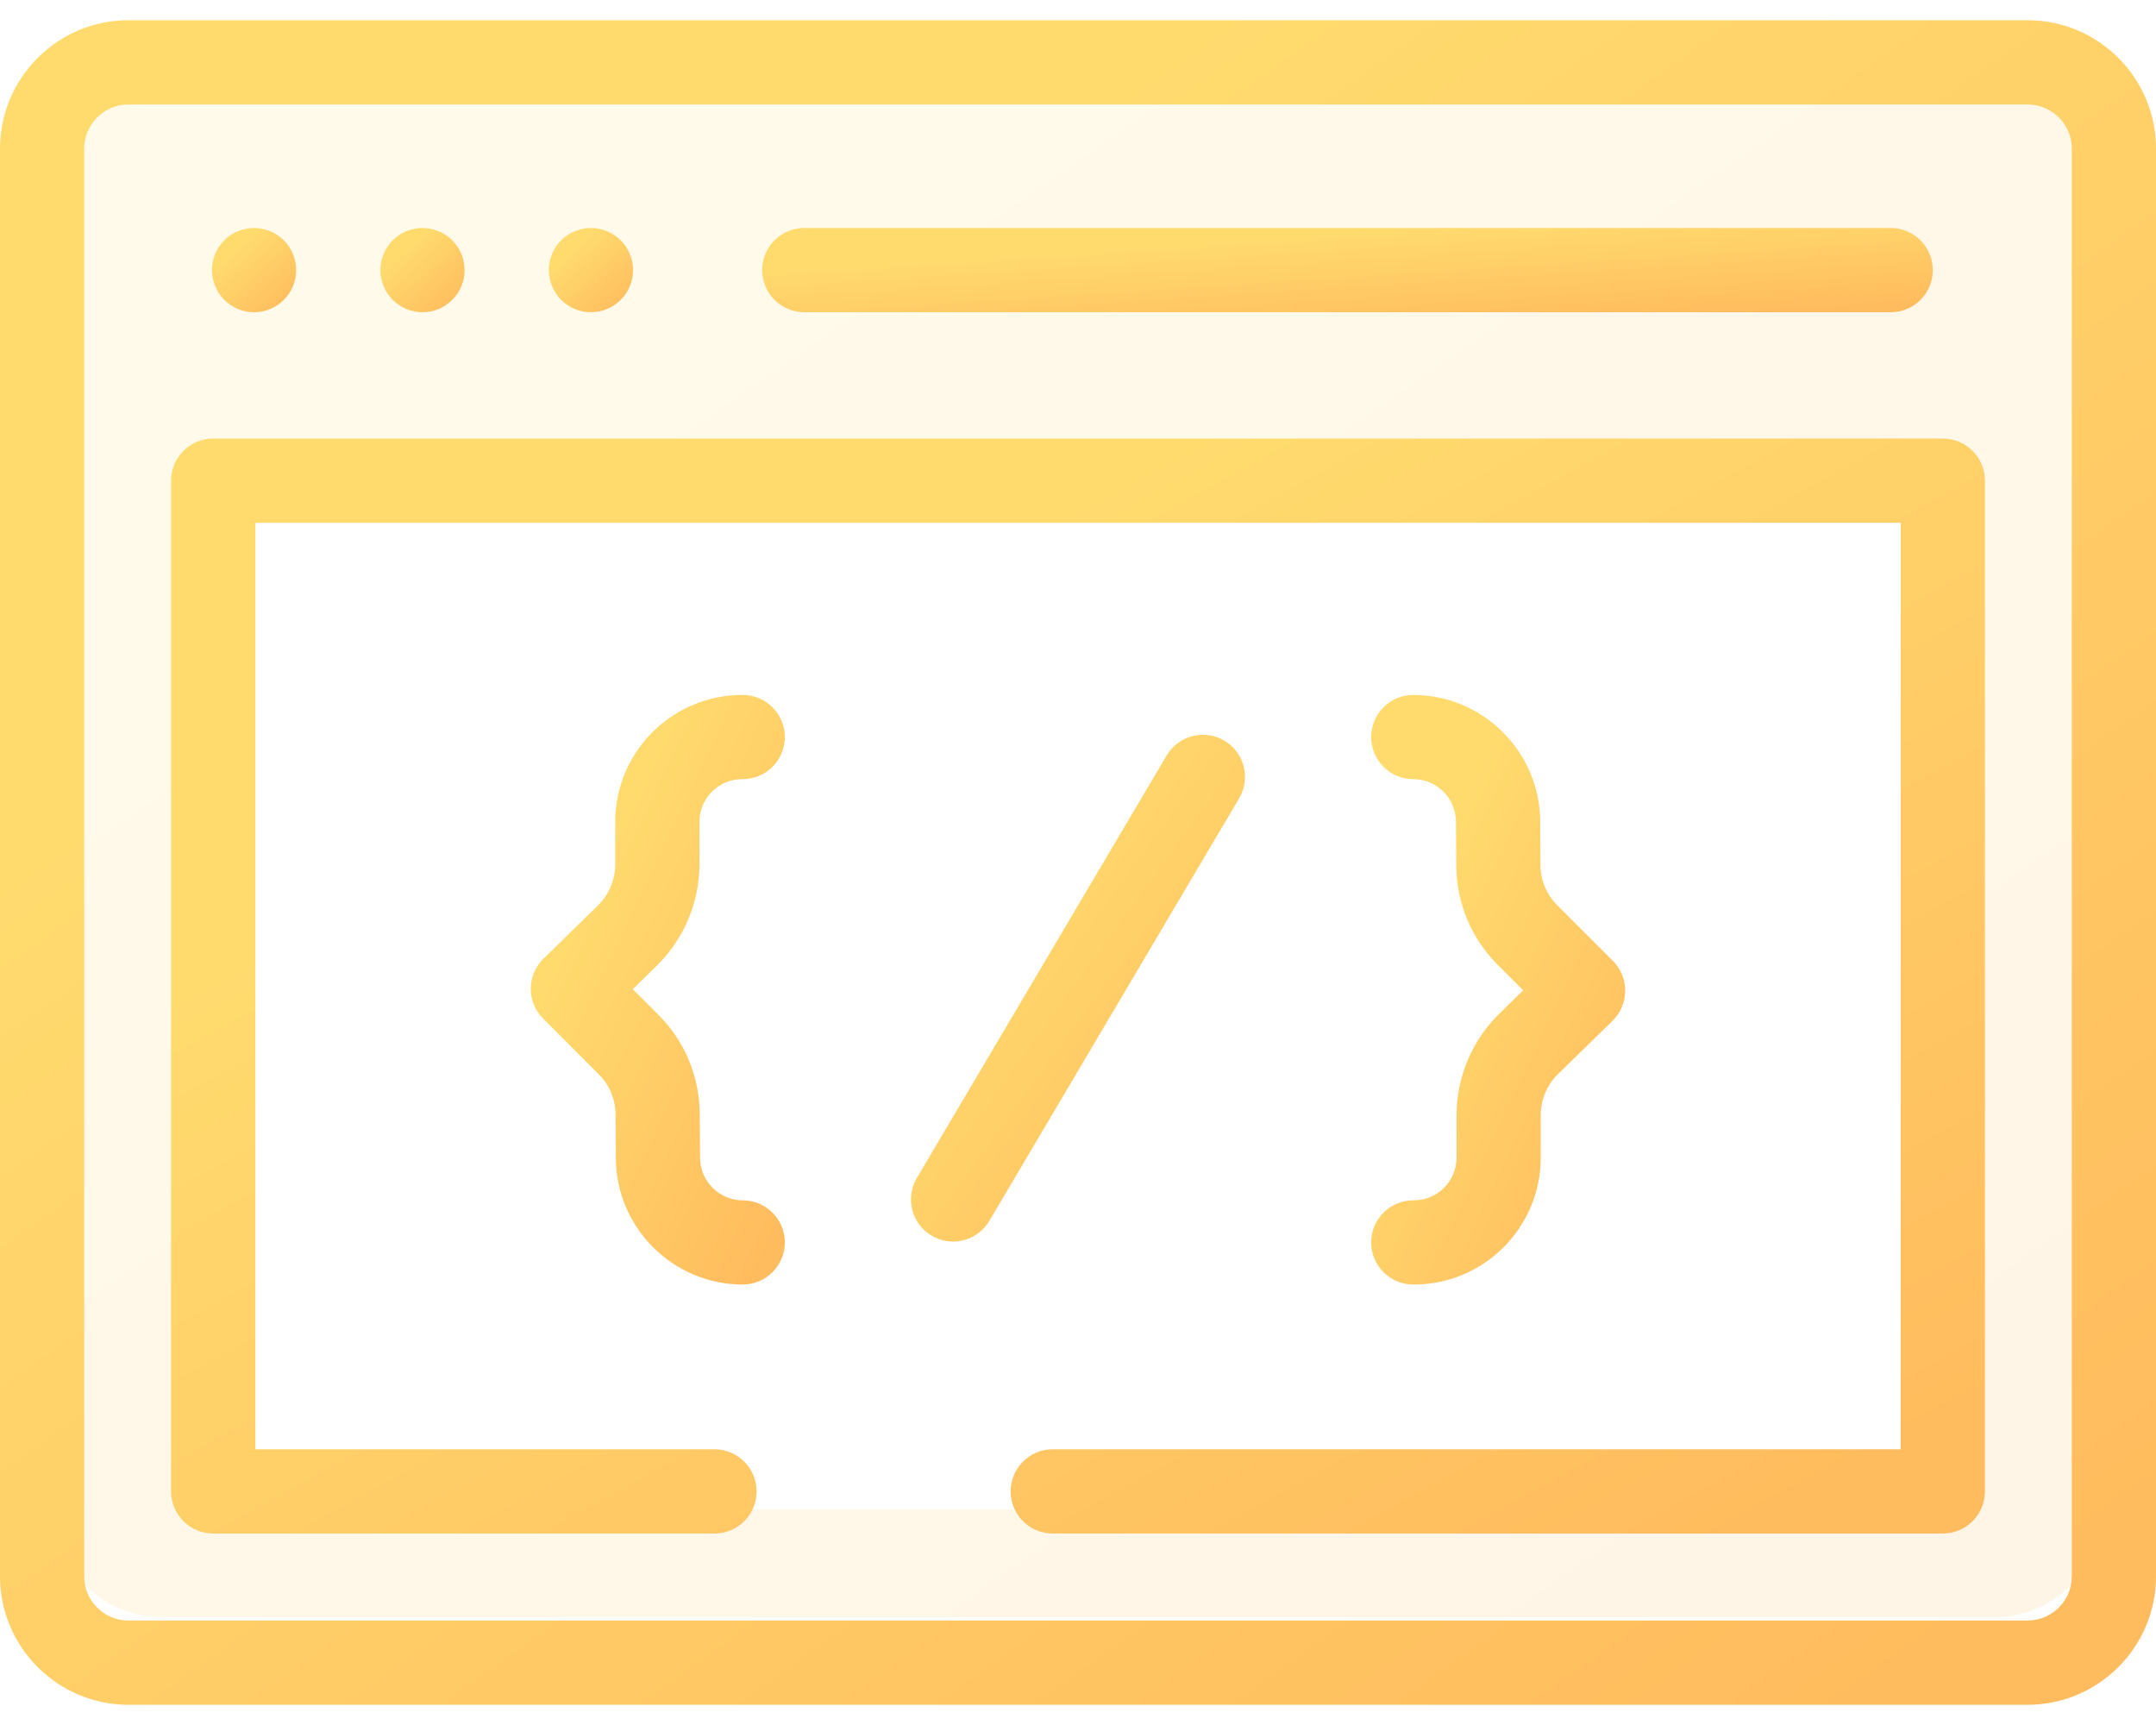
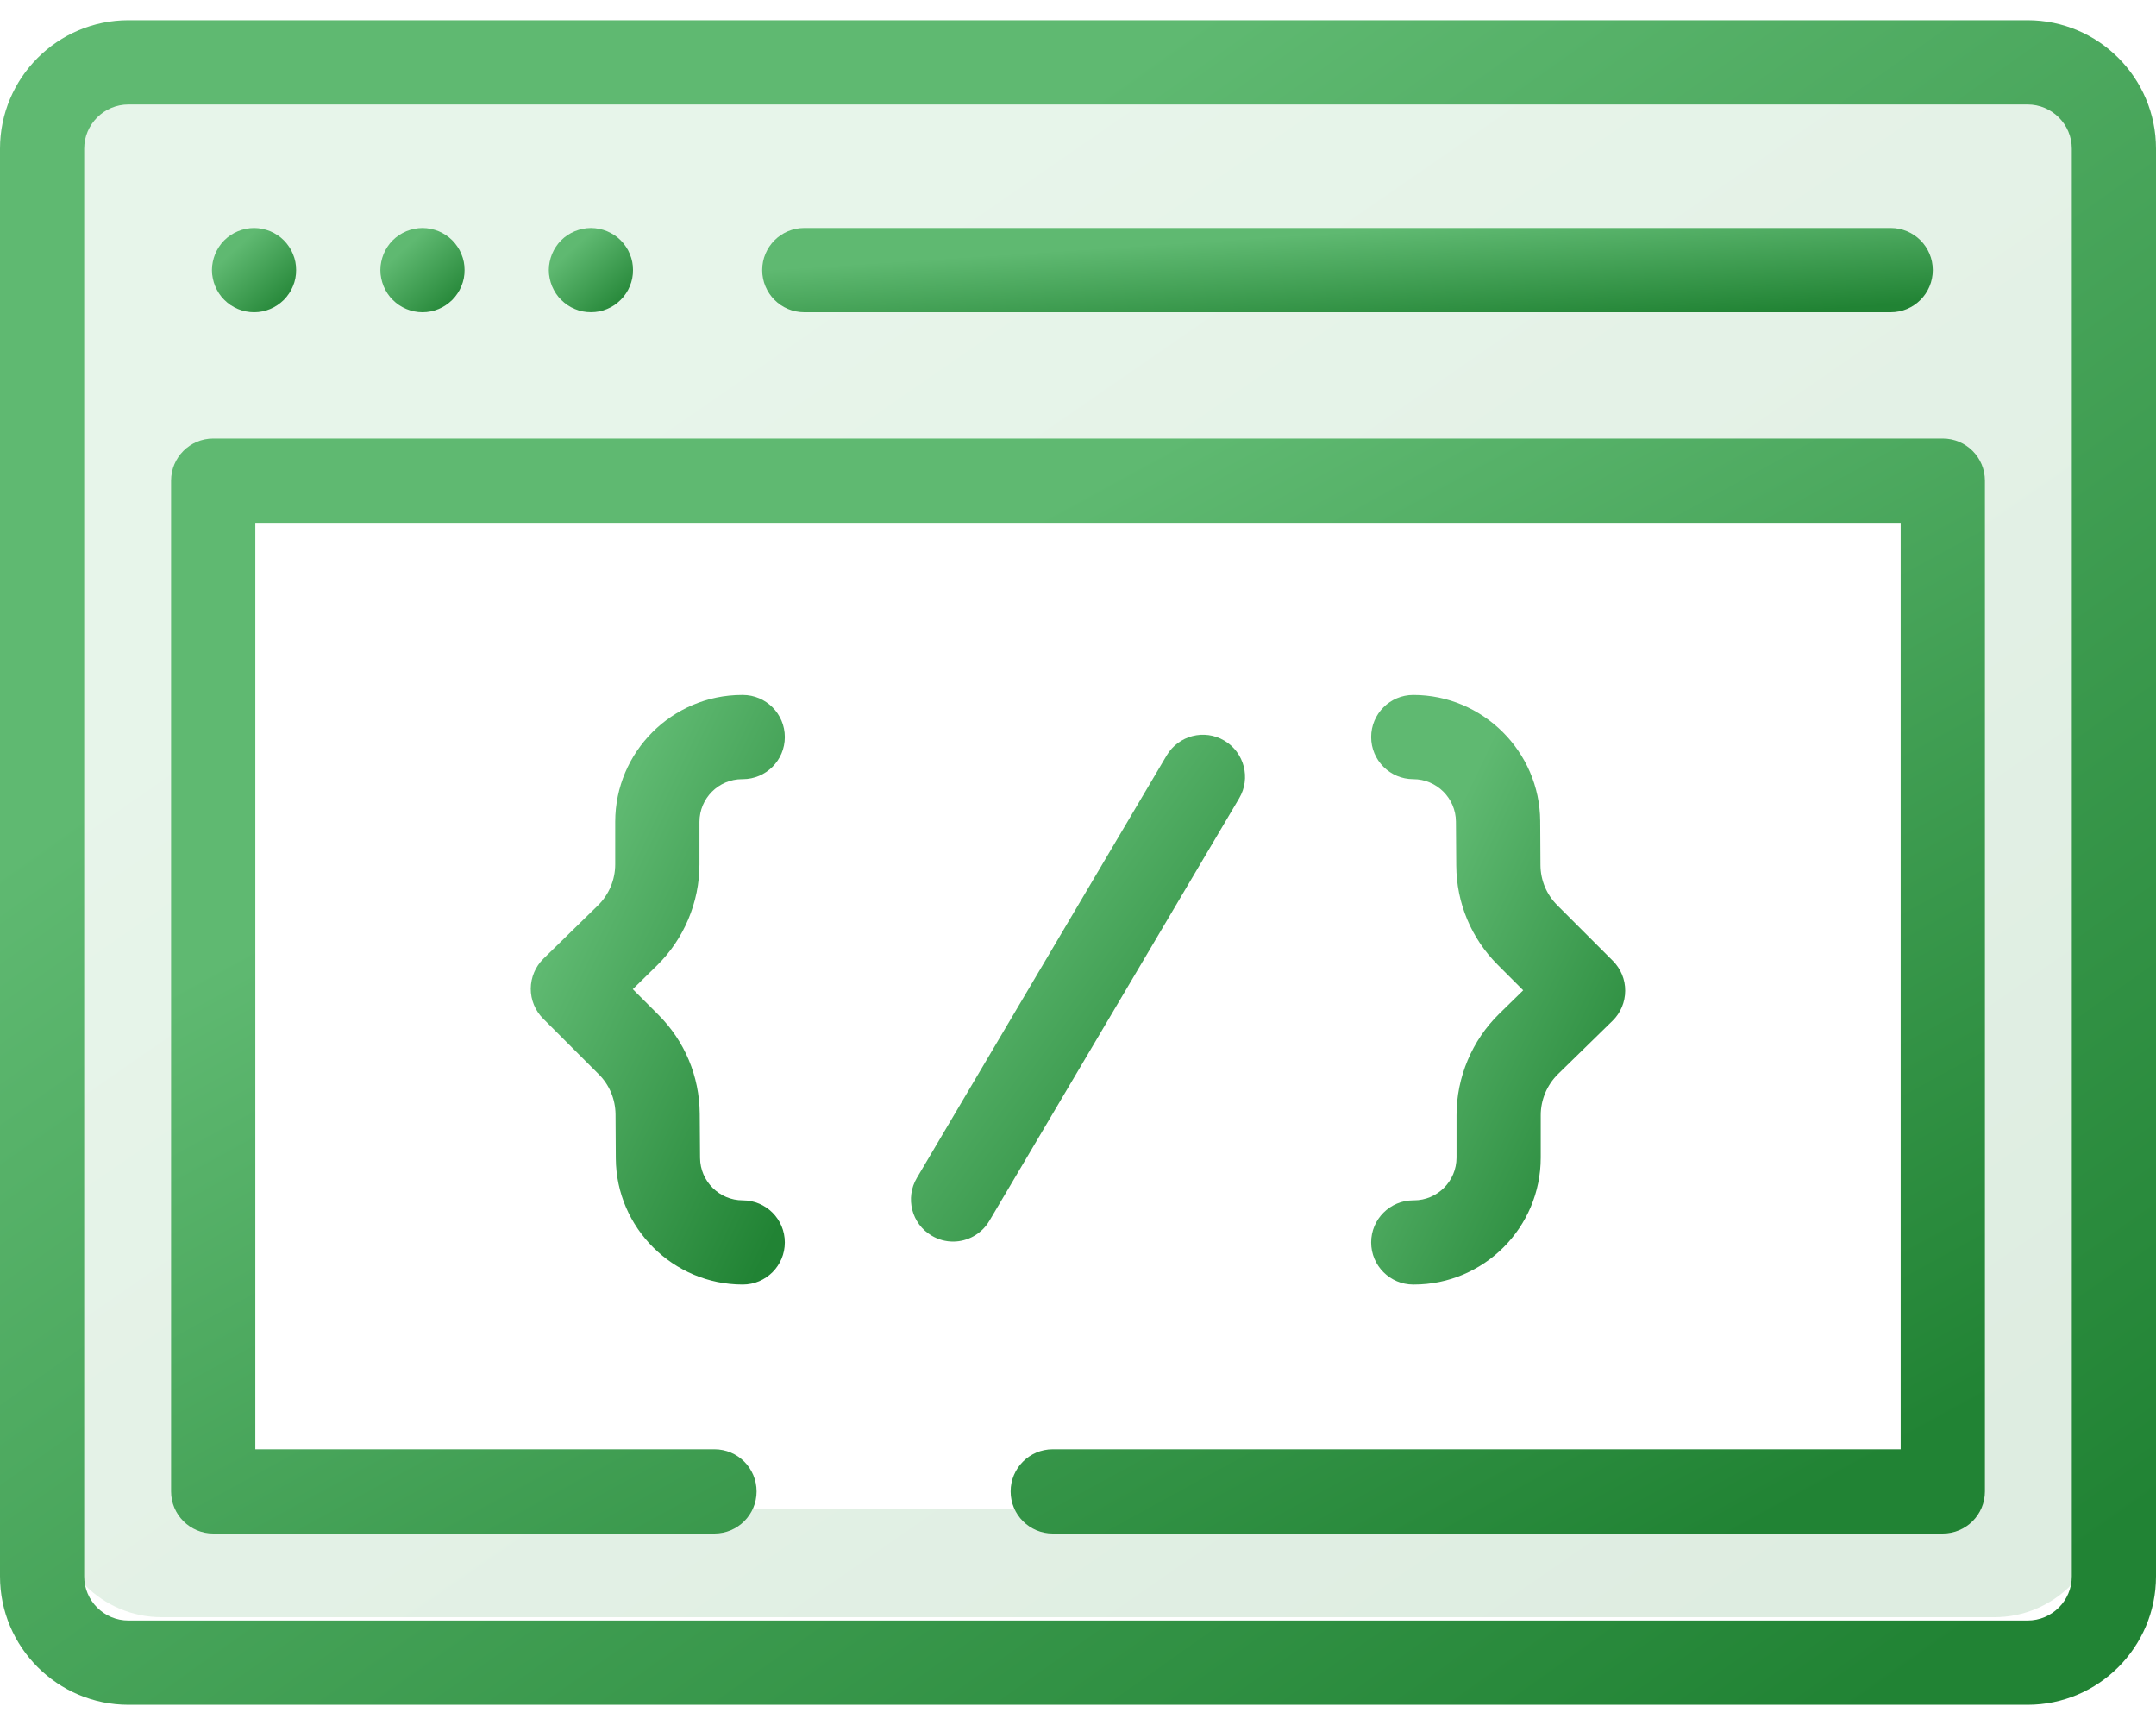
<svg xmlns="http://www.w3.org/2000/svg" width="40" height="32" viewBox="0 0 40 32" fill="none">
  <path opacity="0.15" fill-rule="evenodd" clip-rule="evenodd" d="M3 1C1.895 1 1 1.895 1 3V28C1 29.105 1.895 30 3 30H37C38.105 30 39 29.105 39 28V3C39 1.895 38.105 1 37 1H3ZM36 9H4V28H36V9Z" fill="url(#paint0_linear)" />
  <path d="M37.617 0.375H2.383C1.069 0.375 0 1.444 0 2.758V29.242C0 30.556 1.069 31.625 2.383 31.625H37.617C38.931 31.625 40 30.556 40 29.242V2.758C40 1.444 38.931 0.375 37.617 0.375ZM38.438 29.242C38.438 29.695 38.069 30.062 37.617 30.062H2.383C1.931 30.062 1.562 29.695 1.562 29.242V2.758C1.562 2.306 1.931 1.938 2.383 1.938H37.617C38.069 1.938 38.438 2.306 38.438 2.758V29.242Z" fill="url(#paint1_linear)" />
  <path d="M14.922 5.792H35.078C35.51 5.792 35.859 5.442 35.859 5.01C35.859 4.579 35.51 4.229 35.078 4.229H14.922C14.49 4.229 14.141 4.579 14.141 5.01C14.141 5.442 14.49 5.792 14.922 5.792Z" fill="url(#paint2_linear)" />
  <path d="M3.992 5.309C4.012 5.356 4.036 5.402 4.064 5.444C4.092 5.487 4.125 5.527 4.161 5.562C4.306 5.709 4.508 5.792 4.713 5.792C4.765 5.792 4.816 5.787 4.866 5.777C4.916 5.767 4.966 5.752 5.013 5.732C5.06 5.713 5.105 5.688 5.147 5.66C5.19 5.631 5.23 5.598 5.266 5.563C5.302 5.527 5.334 5.487 5.363 5.444C5.392 5.402 5.416 5.356 5.435 5.309C5.455 5.262 5.47 5.213 5.48 5.163C5.49 5.113 5.494 5.061 5.494 5.01C5.494 4.959 5.49 4.908 5.48 4.858C5.47 4.808 5.455 4.759 5.435 4.712C5.416 4.664 5.392 4.619 5.363 4.577C5.334 4.534 5.302 4.494 5.266 4.458C5.23 4.422 5.19 4.389 5.147 4.361C5.105 4.333 5.06 4.309 5.013 4.289C4.966 4.27 4.916 4.255 4.866 4.245C4.766 4.224 4.662 4.224 4.561 4.245C4.511 4.255 4.462 4.27 4.415 4.289C4.367 4.309 4.322 4.333 4.28 4.361C4.237 4.389 4.197 4.422 4.161 4.458C4.125 4.494 4.092 4.534 4.064 4.577C4.036 4.619 4.012 4.664 3.992 4.712C3.973 4.759 3.958 4.808 3.948 4.858C3.937 4.908 3.932 4.959 3.932 5.01C3.932 5.061 3.937 5.113 3.948 5.163C3.958 5.213 3.973 5.262 3.992 5.309Z" fill="url(#paint3_linear)" />
  <path d="M7.117 5.309C7.137 5.356 7.161 5.402 7.189 5.444C7.217 5.487 7.25 5.527 7.286 5.562C7.431 5.709 7.633 5.792 7.838 5.792C7.89 5.792 7.941 5.787 7.991 5.777C8.041 5.767 8.091 5.752 8.138 5.732C8.185 5.713 8.23 5.688 8.272 5.66C8.315 5.631 8.355 5.598 8.391 5.563C8.427 5.527 8.459 5.487 8.488 5.444C8.517 5.402 8.541 5.356 8.56 5.309C8.58 5.262 8.595 5.213 8.605 5.163C8.615 5.113 8.619 5.061 8.619 5.01C8.619 4.959 8.615 4.908 8.605 4.858C8.595 4.808 8.58 4.759 8.56 4.712C8.541 4.664 8.517 4.619 8.488 4.577C8.459 4.534 8.427 4.494 8.391 4.458C8.355 4.422 8.315 4.389 8.272 4.361C8.23 4.333 8.185 4.309 8.138 4.289C8.091 4.27 8.041 4.255 7.991 4.245C7.891 4.224 7.787 4.224 7.686 4.245C7.636 4.255 7.587 4.27 7.54 4.289C7.492 4.309 7.447 4.333 7.405 4.361C7.362 4.389 7.322 4.422 7.286 4.458C7.25 4.494 7.217 4.534 7.189 4.577C7.161 4.619 7.137 4.664 7.117 4.712C7.098 4.759 7.083 4.808 7.073 4.858C7.062 4.908 7.057 4.959 7.057 5.01C7.057 5.061 7.062 5.113 7.073 5.163C7.083 5.213 7.098 5.262 7.117 5.309Z" fill="url(#paint4_linear)" />
  <path d="M10.242 5.309C10.262 5.356 10.286 5.402 10.314 5.444C10.342 5.487 10.375 5.527 10.411 5.562C10.447 5.598 10.487 5.631 10.53 5.66C10.572 5.688 10.617 5.713 10.665 5.732C10.712 5.752 10.761 5.767 10.811 5.777C10.861 5.787 10.912 5.791 10.963 5.791C11.015 5.791 11.066 5.787 11.116 5.777C11.166 5.767 11.216 5.752 11.262 5.732C11.309 5.713 11.355 5.688 11.398 5.66C11.44 5.631 11.48 5.598 11.516 5.562C11.552 5.527 11.585 5.487 11.613 5.444C11.642 5.402 11.666 5.356 11.685 5.309C11.705 5.262 11.72 5.213 11.73 5.163C11.74 5.113 11.744 5.061 11.744 5.01C11.744 4.959 11.74 4.908 11.73 4.858C11.72 4.808 11.705 4.759 11.685 4.712C11.666 4.664 11.642 4.619 11.613 4.577C11.585 4.534 11.552 4.494 11.516 4.458C11.48 4.422 11.44 4.389 11.398 4.361C11.355 4.333 11.309 4.309 11.262 4.289C11.216 4.27 11.166 4.255 11.116 4.245C11.016 4.224 10.912 4.224 10.811 4.245C10.761 4.255 10.712 4.27 10.665 4.289C10.617 4.309 10.572 4.333 10.53 4.361C10.487 4.389 10.447 4.422 10.411 4.458C10.375 4.494 10.342 4.534 10.314 4.577C10.286 4.619 10.262 4.664 10.242 4.712C10.223 4.759 10.208 4.808 10.198 4.858C10.187 4.908 10.182 4.959 10.182 5.01C10.182 5.061 10.187 5.113 10.198 5.163C10.208 5.213 10.223 5.262 10.242 5.309Z" fill="url(#paint5_linear)" />
  <path d="M22.715 13.739C22.344 13.519 21.865 13.643 21.645 14.014L17.01 21.852C16.79 22.224 16.913 22.703 17.285 22.922C17.409 22.996 17.546 23.032 17.682 23.032C17.949 23.032 18.209 22.894 18.355 22.648L22.99 14.809C23.21 14.438 23.087 13.959 22.715 13.739Z" fill="url(#paint6_linear)" />
  <path d="M12.977 16.035V15.246C12.977 14.809 13.332 14.454 13.769 14.454H13.78C14.211 14.454 14.561 14.104 14.561 13.673C14.561 13.242 14.211 12.892 13.78 12.892H13.769C12.471 12.892 11.414 13.948 11.414 15.246V16.035C11.414 16.319 11.298 16.596 11.095 16.795L10.082 17.785C9.933 17.931 9.849 18.131 9.847 18.34C9.846 18.548 9.929 18.749 10.076 18.896L11.108 19.928C11.307 20.126 11.417 20.391 11.42 20.672L11.425 21.491C11.434 22.78 12.49 23.829 13.78 23.829C14.211 23.829 14.561 23.479 14.561 23.048C14.561 22.616 14.211 22.267 13.78 22.267C13.346 22.267 12.991 21.914 12.988 21.48L12.982 20.661C12.977 19.966 12.704 19.313 12.213 18.823L11.74 18.35L12.187 17.912C12.689 17.421 12.977 16.737 12.977 16.035Z" fill="url(#paint7_linear)" />
  <path d="M27.023 20.686V21.474C27.023 21.911 26.668 22.267 26.231 22.267H26.22C25.789 22.267 25.439 22.616 25.439 23.048C25.439 23.479 25.789 23.829 26.22 23.829H26.231C27.529 23.829 28.585 22.773 28.585 21.474V20.686C28.585 20.402 28.702 20.125 28.905 19.926L29.918 18.936C30.067 18.79 30.151 18.59 30.152 18.381C30.154 18.172 30.071 17.972 29.923 17.824L28.892 16.793C28.693 16.595 28.582 16.33 28.58 16.049L28.575 15.23C28.566 13.941 27.509 12.892 26.22 12.892C25.789 12.892 25.439 13.242 25.439 13.673C25.439 14.104 25.789 14.454 26.22 14.454C26.654 14.454 27.009 14.807 27.012 15.241L27.018 16.059C27.023 16.754 27.296 17.407 27.787 17.898L28.26 18.371L27.812 18.809C27.311 19.3 27.023 19.984 27.023 20.686Z" fill="url(#paint8_linear)" />
  <path d="M36.044 8.135H3.956C3.524 8.135 3.174 8.485 3.174 8.917V27.667C3.174 28.098 3.524 28.448 3.956 28.448H13.255C13.687 28.448 14.037 28.098 14.037 27.667C14.037 27.235 13.687 26.885 13.255 26.885H4.737V9.698H35.263V26.885H19.531C19.1 26.885 18.75 27.235 18.75 27.667C18.75 28.098 19.1 28.448 19.531 28.448H36.044C36.476 28.448 36.826 28.098 36.826 27.667V8.917C36.826 8.485 36.476 8.135 36.044 8.135Z" fill="url(#paint9_linear)" />
  <defs>
    <linearGradient id="paint0_linear" x1="3.153" y1="1" x2="26.689" y2="35.054" gradientUnits="userSpaceOnUse">
-       <stop offset="0.259" stop-color="#FFDB6E" />
-       <stop offset="1" stop-color="#FFBC5E" />
+       <stop offset="0.259" stop-color="#5fb971" />
+       <stop offset="1" stop-color="#218334" />
    </linearGradient>
    <linearGradient id="paint1_linear" x1="2.267" y1="0.375" x2="27.833" y2="36.511" gradientUnits="userSpaceOnUse">
-       <stop offset="0.259" stop-color="#FFDB6E" />
-       <stop offset="1" stop-color="#FFBC5E" />
+       <stop offset="0.259" stop-color="#5fb971" />
+       <stop offset="1" stop-color="#218334" />
    </linearGradient>
    <linearGradient id="paint2_linear" x1="15.371" y1="4.229" x2="15.547" y2="6.929" gradientUnits="userSpaceOnUse">
-       <stop offset="0.259" stop-color="#FFDB6E" />
-       <stop offset="1" stop-color="#FFBC5E" />
+       <stop offset="0.259" stop-color="#5fb971" />
+       <stop offset="1" stop-color="#218334" />
    </linearGradient>
    <linearGradient id="paint3_linear" x1="4.02" y1="4.229" x2="5.369" y2="5.719" gradientUnits="userSpaceOnUse">
-       <stop offset="0.259" stop-color="#FFDB6E" />
-       <stop offset="1" stop-color="#FFBC5E" />
+       <stop offset="0.259" stop-color="#5fb971" />
+       <stop offset="1" stop-color="#218334" />
    </linearGradient>
    <linearGradient id="paint4_linear" x1="7.145" y1="4.229" x2="8.494" y2="5.719" gradientUnits="userSpaceOnUse">
-       <stop offset="0.259" stop-color="#FFDB6E" />
-       <stop offset="1" stop-color="#FFBC5E" />
+       <stop offset="0.259" stop-color="#5fb971" />
+       <stop offset="1" stop-color="#218334" />
    </linearGradient>
    <linearGradient id="paint5_linear" x1="10.27" y1="4.229" x2="11.619" y2="5.719" gradientUnits="userSpaceOnUse">
-       <stop offset="0.259" stop-color="#FFDB6E" />
-       <stop offset="1" stop-color="#FFBC5E" />
+       <stop offset="0.259" stop-color="#5fb971" />
+       <stop offset="1" stop-color="#218334" />
    </linearGradient>
    <linearGradient id="paint6_linear" x1="17.252" y1="13.63" x2="25.014" y2="19.281" gradientUnits="userSpaceOnUse">
-       <stop offset="0.259" stop-color="#FFDB6E" />
-       <stop offset="1" stop-color="#FFBC5E" />
+       <stop offset="0.259" stop-color="#5fb971" />
+       <stop offset="1" stop-color="#218334" />
    </linearGradient>
    <linearGradient id="paint7_linear" x1="10.114" y1="12.892" x2="17.479" y2="16.396" gradientUnits="userSpaceOnUse">
-       <stop offset="0.259" stop-color="#FFDB6E" />
-       <stop offset="1" stop-color="#FFBC5E" />
+       <stop offset="0.259" stop-color="#5fb971" />
+       <stop offset="1" stop-color="#218334" />
    </linearGradient>
    <linearGradient id="paint8_linear" x1="25.706" y1="12.892" x2="33.07" y2="16.396" gradientUnits="userSpaceOnUse">
-       <stop offset="0.259" stop-color="#FFDB6E" />
-       <stop offset="1" stop-color="#FFBC5E" />
+       <stop offset="0.259" stop-color="#5fb971" />
+       <stop offset="1" stop-color="#218334" />
    </linearGradient>
    <linearGradient id="paint9_linear" x1="5.081" y1="8.135" x2="19.915" y2="35.272" gradientUnits="userSpaceOnUse">
-       <stop offset="0.259" stop-color="#FFDB6E" />
-       <stop offset="1" stop-color="#FFBC5E" />
+       <stop offset="0.259" stop-color="#5fb971" />
+       <stop offset="1" stop-color="#218334" />
    </linearGradient>
  </defs>
</svg>
